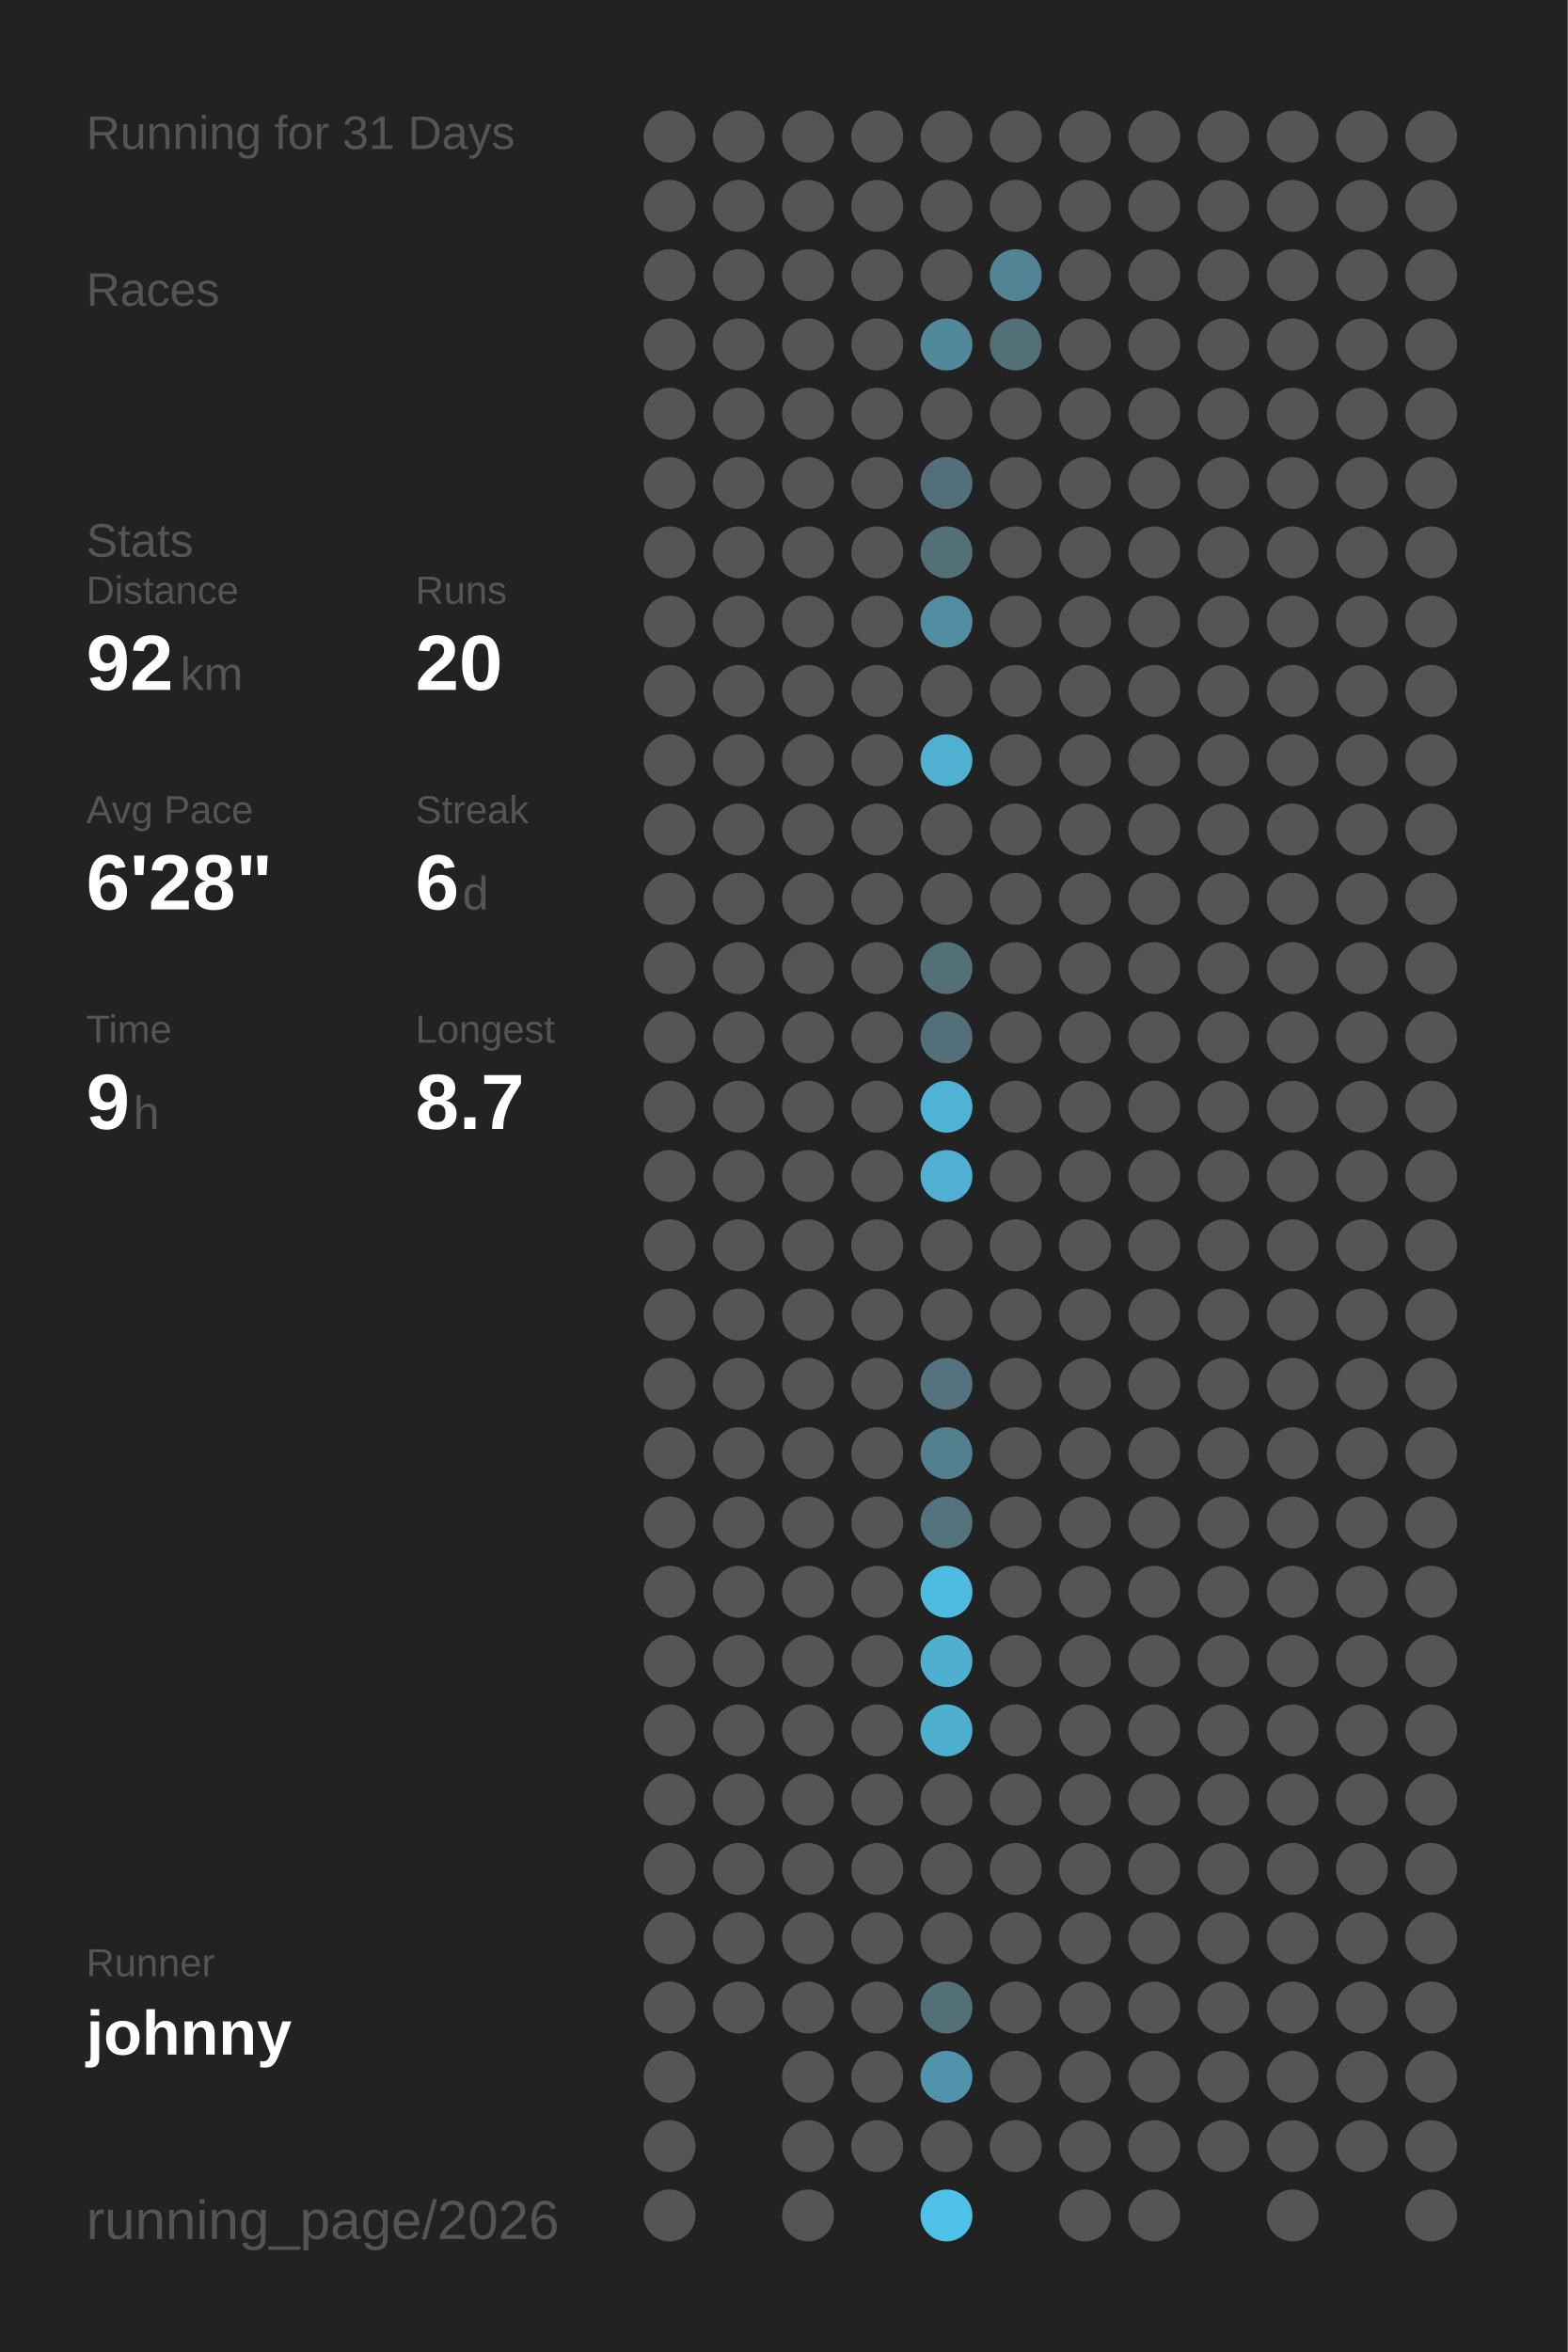
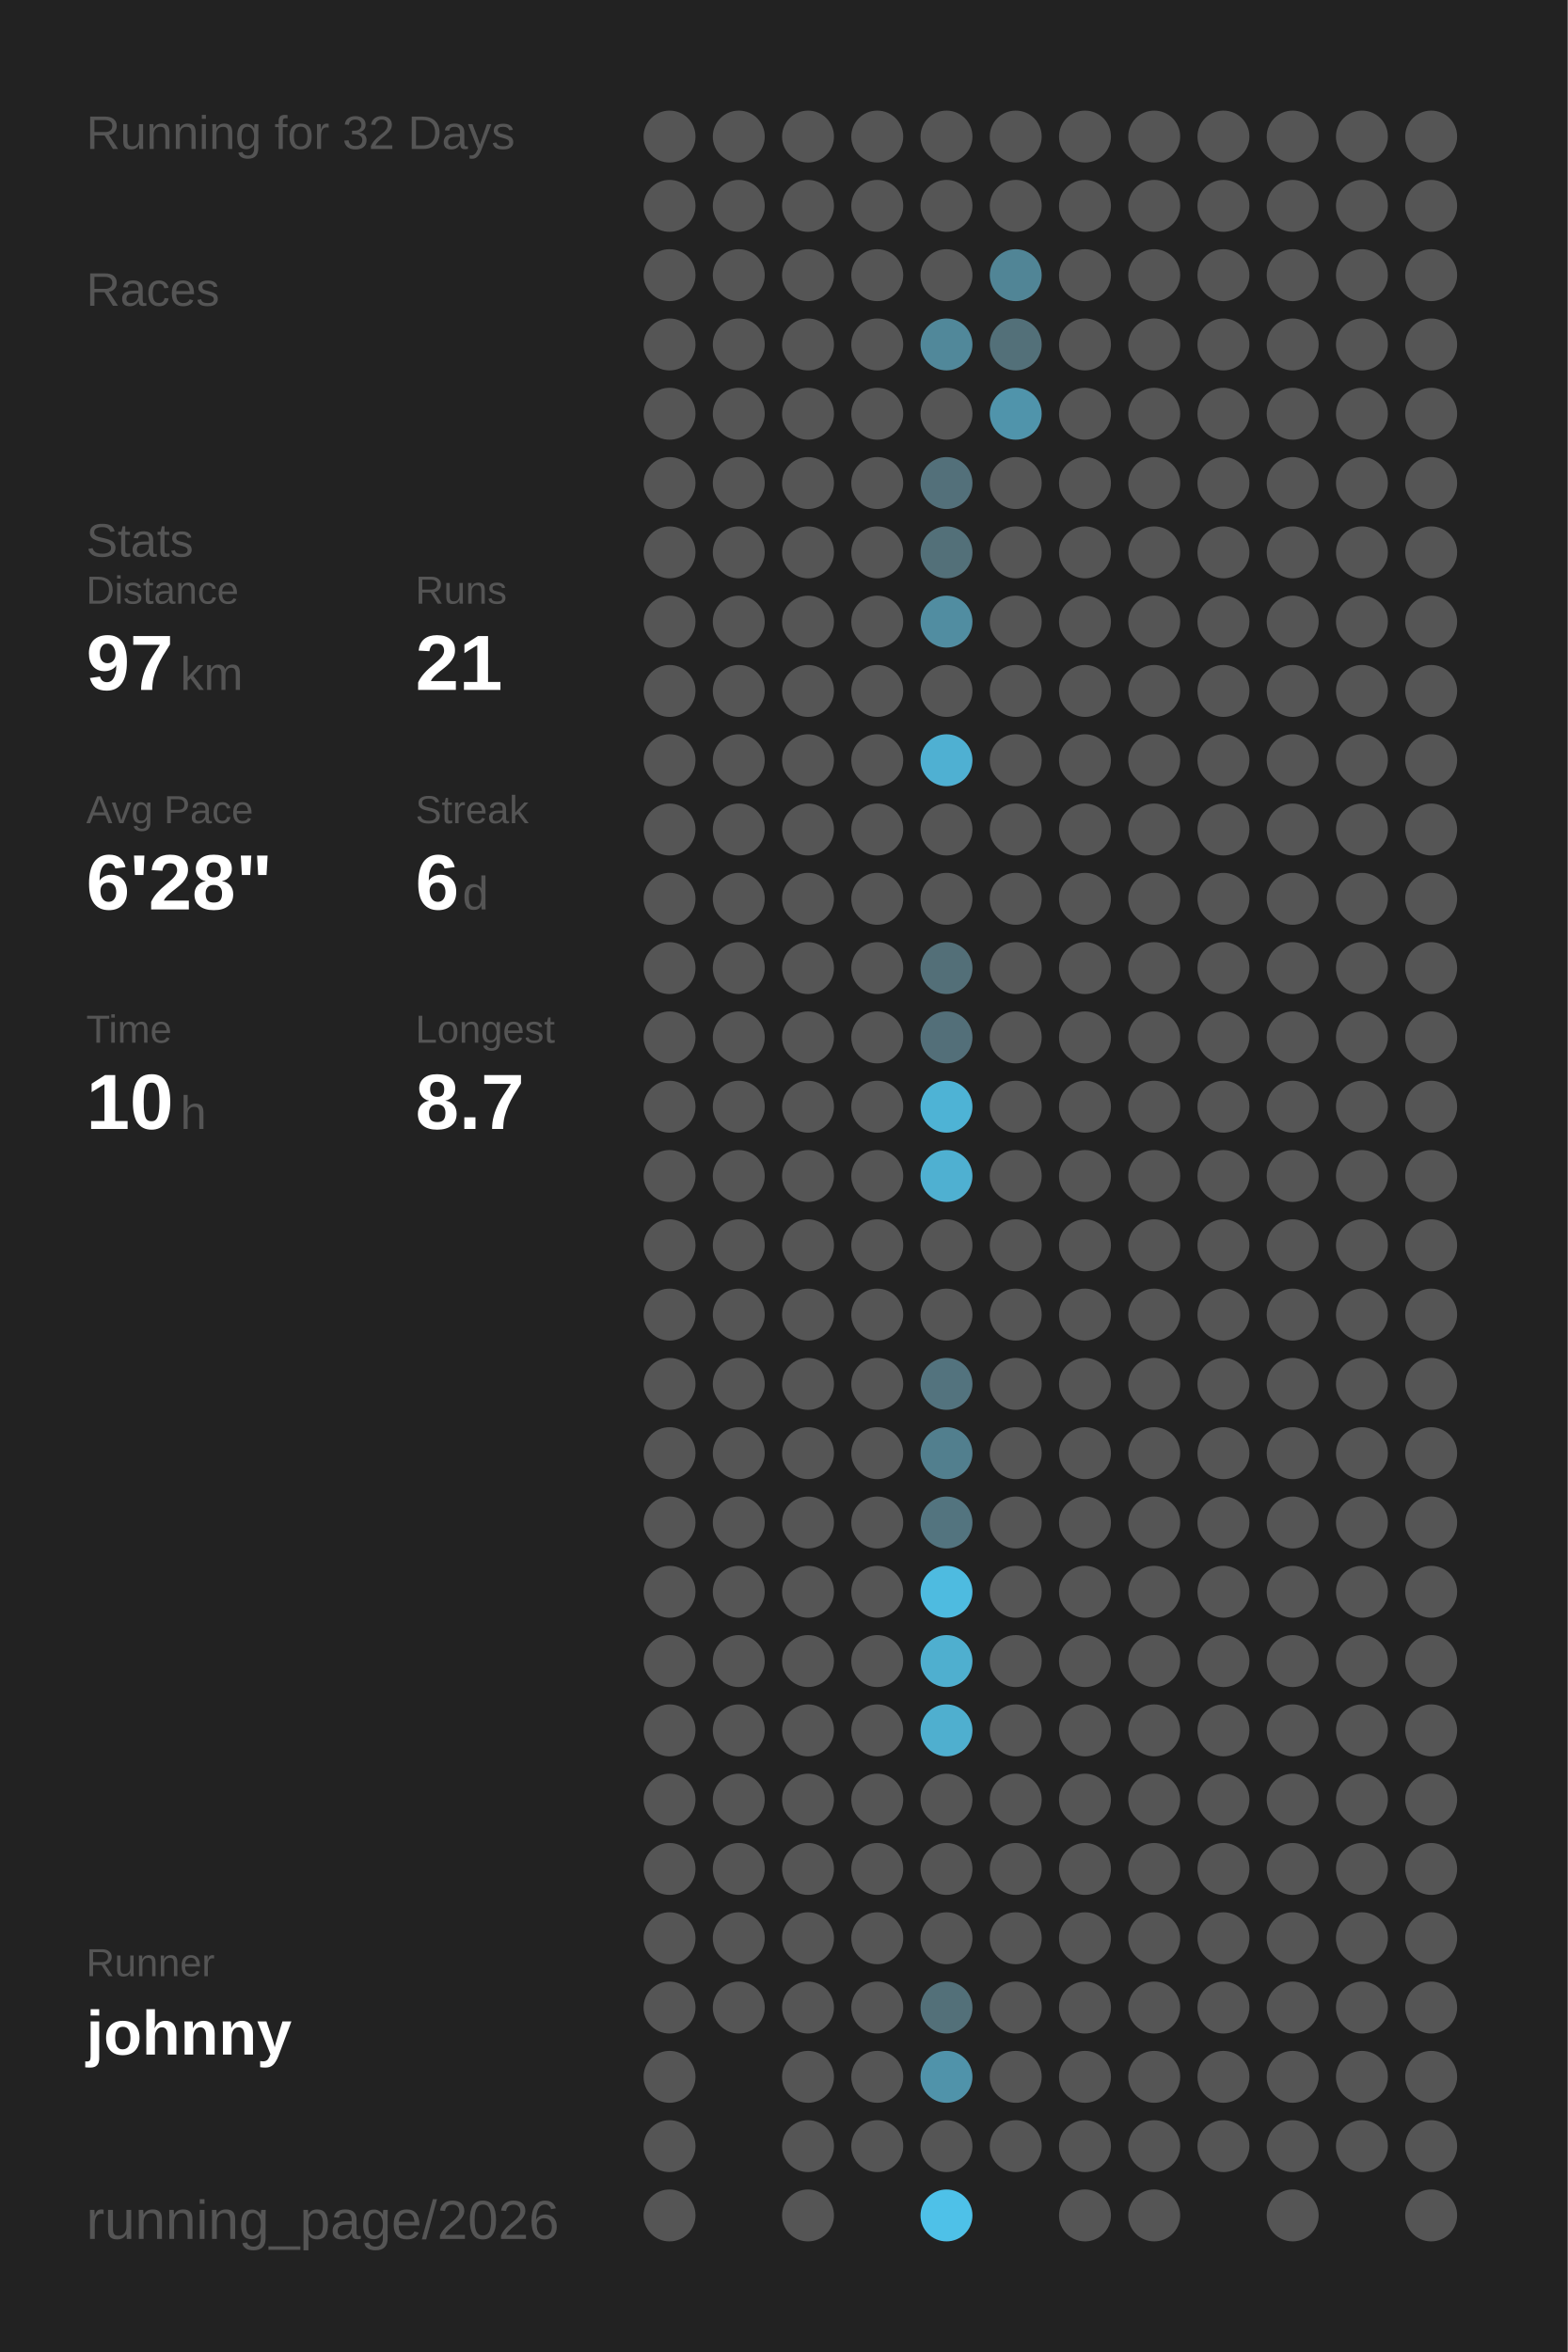
<svg xmlns="http://www.w3.org/2000/svg" baseProfile="full" height="300mm" version="1.1" viewBox="0,0,200,300" width="200mm">
  <defs />
  <rect fill="#222222" height="300" width="200" x="0" y="0" />
-   <text fill="#555555" style="font-size:6px; font-family:Arial;" x="11" y="19">Running for 31 Days</text>
+   <text fill="#555555" style="font-size:6px; font-family:Arial;" x="11" y="19">Running for 32 Days</text>
  <text fill="#555555" style="font-size:6px; font-family:Arial;" x="11" y="39">Races</text>
  <text fill="#555555" style="font-size:6px; font-family:Arial;" x="11" y="71">Stats</text>
  <text fill="#555555" style="font-size:5px; font-family:Arial;" x="11" y="77">Distance</text>
-   <text fill="#FFFFFF" style="font-size:10px; font-family:Arial; font-weight:bold;" x="11" y="88">92</text>
+   <text fill="#FFFFFF" style="font-size:10px; font-family:Arial; font-weight:bold;" x="11" y="88">97</text>
  <text fill="#555555" style="font-size:6px; font-family:Arial;" x="23" y="88">km</text>
  <text fill="#555555" style="font-size:5px; font-family:Arial;" x="53" y="77">Runs</text>
-   <text fill="#FFFFFF" style="font-size:10px; font-family:Arial; font-weight:bold;" x="53" y="88">20</text>
+   <text fill="#FFFFFF" style="font-size:10px; font-family:Arial; font-weight:bold;" x="53" y="88">21</text>
  <text fill="#555555" style="font-size:5px; font-family:Arial;" x="11" y="105">Avg Pace</text>
  <text fill="#FFFFFF" style="font-size:10px; font-family:Arial; font-weight:bold;" x="11" y="116">6'28"</text>
  <text fill="#555555" style="font-size:5px; font-family:Arial;" x="53" y="105">Streak</text>
  <text fill="#FFFFFF" style="font-size:10px; font-family:Arial; font-weight:bold;" x="53" y="116">6</text>
  <text fill="#555555" style="font-size:6px; font-family:Arial;" x="59" y="116">d</text>
  <text fill="#555555" style="font-size:5px; font-family:Arial;" x="11" y="133">Time</text>
-   <text fill="#FFFFFF" style="font-size:10px; font-family:Arial; font-weight:bold;" x="11" y="144">9</text>
-   <text fill="#555555" style="font-size:6px; font-family:Arial;" x="17" y="144">h</text>
+   <text fill="#FFFFFF" style="font-size:10px; font-family:Arial; font-weight:bold;" x="11" y="144">10</text>
+   <text fill="#555555" style="font-size:6px; font-family:Arial;" x="23" y="144">h</text>
  <text fill="#555555" style="font-size:5px; font-family:Arial;" x="53" y="133">Longest</text>
  <text fill="#FFFFFF" style="font-size:10px; font-family:Arial; font-weight:bold;" x="53" y="144">8.7</text>
  <text fill="#555555" style="font-size:5px; font-family:Arial;" x="11" y="252.065">Runner</text>
  <text fill="#FFFFFF" style="font-size:8px; font-family:Arial; font-weight:bold;" x="11" y="262.065">johnny</text>
  <text fill="#555555" style="font-size:7px; font-family:Arial;" x="11" y="285.581">running_page/2026</text>
  <circle cx="85.417" cy="17.419" fill="#555555" r="3.312" />
  <circle cx="85.417" cy="26.258" fill="#555555" r="3.312" />
  <circle cx="85.417" cy="35.097" fill="#555555" r="3.312" />
  <circle cx="85.417" cy="43.935" fill="#555555" r="3.312" />
  <circle cx="85.417" cy="52.774" fill="#555555" r="3.312" />
  <circle cx="85.417" cy="61.613" fill="#555555" r="3.312" />
  <circle cx="85.417" cy="70.452" fill="#555555" r="3.312" />
  <circle cx="85.417" cy="79.29" fill="#555555" r="3.312" />
  <circle cx="85.417" cy="88.129" fill="#555555" r="3.312" />
  <circle cx="85.417" cy="96.968" fill="#555555" r="3.312" />
  <circle cx="85.417" cy="105.806" fill="#555555" r="3.312" />
  <circle cx="85.417" cy="114.645" fill="#555555" r="3.312" />
  <circle cx="85.417" cy="123.484" fill="#555555" r="3.312" />
  <circle cx="85.417" cy="132.323" fill="#555555" r="3.312" />
  <circle cx="85.417" cy="141.161" fill="#555555" r="3.312" />
  <circle cx="85.417" cy="150" fill="#555555" r="3.312" />
  <circle cx="85.417" cy="158.839" fill="#555555" r="3.312" />
  <circle cx="85.417" cy="167.677" fill="#555555" r="3.312" />
  <circle cx="85.417" cy="176.516" fill="#555555" r="3.312" />
  <circle cx="85.417" cy="185.355" fill="#555555" r="3.312" />
  <circle cx="85.417" cy="194.194" fill="#555555" r="3.312" />
  <circle cx="85.417" cy="203.032" fill="#555555" r="3.312" />
  <circle cx="85.417" cy="211.871" fill="#555555" r="3.312" />
  <circle cx="85.417" cy="220.71" fill="#555555" r="3.312" />
  <circle cx="85.417" cy="229.548" fill="#555555" r="3.312" />
  <circle cx="85.417" cy="238.387" fill="#555555" r="3.312" />
  <circle cx="85.417" cy="247.226" fill="#555555" r="3.312" />
  <circle cx="85.417" cy="256.065" fill="#555555" r="3.312" />
  <circle cx="85.417" cy="264.903" fill="#555555" r="3.312" />
  <circle cx="85.417" cy="273.742" fill="#555555" r="3.312" />
  <circle cx="85.417" cy="282.581" fill="#555555" r="3.312" />
  <circle cx="94.25" cy="17.419" fill="#555555" r="3.312" />
  <circle cx="94.25" cy="26.258" fill="#555555" r="3.312" />
  <circle cx="94.25" cy="35.097" fill="#555555" r="3.312" />
  <circle cx="94.25" cy="43.935" fill="#555555" r="3.312" />
  <circle cx="94.25" cy="52.774" fill="#555555" r="3.312" />
  <circle cx="94.25" cy="61.613" fill="#555555" r="3.312" />
  <circle cx="94.25" cy="70.452" fill="#555555" r="3.312" />
  <circle cx="94.25" cy="79.29" fill="#555555" r="3.312" />
  <circle cx="94.25" cy="88.129" fill="#555555" r="3.312" />
  <circle cx="94.25" cy="96.968" fill="#555555" r="3.312" />
  <circle cx="94.25" cy="105.806" fill="#555555" r="3.312" />
  <circle cx="94.25" cy="114.645" fill="#555555" r="3.312" />
  <circle cx="94.25" cy="123.484" fill="#555555" r="3.312" />
  <circle cx="94.25" cy="132.323" fill="#555555" r="3.312" />
  <circle cx="94.25" cy="141.161" fill="#555555" r="3.312" />
  <circle cx="94.25" cy="150" fill="#555555" r="3.312" />
  <circle cx="94.25" cy="158.839" fill="#555555" r="3.312" />
  <circle cx="94.25" cy="167.677" fill="#555555" r="3.312" />
  <circle cx="94.25" cy="176.516" fill="#555555" r="3.312" />
  <circle cx="94.25" cy="185.355" fill="#555555" r="3.312" />
  <circle cx="94.25" cy="194.194" fill="#555555" r="3.312" />
  <circle cx="94.25" cy="203.032" fill="#555555" r="3.312" />
  <circle cx="94.25" cy="211.871" fill="#555555" r="3.312" />
  <circle cx="94.25" cy="220.71" fill="#555555" r="3.312" />
  <circle cx="94.25" cy="229.548" fill="#555555" r="3.312" />
  <circle cx="94.25" cy="238.387" fill="#555555" r="3.312" />
  <circle cx="94.25" cy="247.226" fill="#555555" r="3.312" />
  <circle cx="94.25" cy="256.065" fill="#555555" r="3.312" />
  <circle cx="103.083" cy="17.419" fill="#555555" r="3.312" />
  <circle cx="103.083" cy="26.258" fill="#555555" r="3.312" />
  <circle cx="103.083" cy="35.097" fill="#555555" r="3.312" />
  <circle cx="103.083" cy="43.935" fill="#555555" r="3.312" />
  <circle cx="103.083" cy="52.774" fill="#555555" r="3.312" />
  <circle cx="103.083" cy="61.613" fill="#555555" r="3.312" />
  <circle cx="103.083" cy="70.452" fill="#555555" r="3.312" />
  <circle cx="103.083" cy="79.29" fill="#555555" r="3.312" />
  <circle cx="103.083" cy="88.129" fill="#555555" r="3.312" />
  <circle cx="103.083" cy="96.968" fill="#555555" r="3.312" />
  <circle cx="103.083" cy="105.806" fill="#555555" r="3.312" />
  <circle cx="103.083" cy="114.645" fill="#555555" r="3.312" />
  <circle cx="103.083" cy="123.484" fill="#555555" r="3.312" />
  <circle cx="103.083" cy="132.323" fill="#555555" r="3.312" />
  <circle cx="103.083" cy="141.161" fill="#555555" r="3.312" />
  <circle cx="103.083" cy="150" fill="#555555" r="3.312" />
  <circle cx="103.083" cy="158.839" fill="#555555" r="3.312" />
  <circle cx="103.083" cy="167.677" fill="#555555" r="3.312" />
  <circle cx="103.083" cy="176.516" fill="#555555" r="3.312" />
  <circle cx="103.083" cy="185.355" fill="#555555" r="3.312" />
  <circle cx="103.083" cy="194.194" fill="#555555" r="3.312" />
  <circle cx="103.083" cy="203.032" fill="#555555" r="3.312" />
  <circle cx="103.083" cy="211.871" fill="#555555" r="3.312" />
  <circle cx="103.083" cy="220.71" fill="#555555" r="3.312" />
  <circle cx="103.083" cy="229.548" fill="#555555" r="3.312" />
  <circle cx="103.083" cy="238.387" fill="#555555" r="3.312" />
  <circle cx="103.083" cy="247.226" fill="#555555" r="3.312" />
  <circle cx="103.083" cy="256.065" fill="#555555" r="3.312" />
  <circle cx="103.083" cy="264.903" fill="#555555" r="3.312" />
  <circle cx="103.083" cy="273.742" fill="#555555" r="3.312" />
  <circle cx="103.083" cy="282.581" fill="#555555" r="3.312" />
  <circle cx="111.917" cy="17.419" fill="#555555" r="3.312" />
  <circle cx="111.917" cy="26.258" fill="#555555" r="3.312" />
  <circle cx="111.917" cy="35.097" fill="#555555" r="3.312" />
  <circle cx="111.917" cy="43.935" fill="#555555" r="3.312" />
  <circle cx="111.917" cy="52.774" fill="#555555" r="3.312" />
  <circle cx="111.917" cy="61.613" fill="#555555" r="3.312" />
  <circle cx="111.917" cy="70.452" fill="#555555" r="3.312" />
  <circle cx="111.917" cy="79.29" fill="#555555" r="3.312" />
  <circle cx="111.917" cy="88.129" fill="#555555" r="3.312" />
  <circle cx="111.917" cy="96.968" fill="#555555" r="3.312" />
  <circle cx="111.917" cy="105.806" fill="#555555" r="3.312" />
  <circle cx="111.917" cy="114.645" fill="#555555" r="3.312" />
  <circle cx="111.917" cy="123.484" fill="#555555" r="3.312" />
  <circle cx="111.917" cy="132.323" fill="#555555" r="3.312" />
  <circle cx="111.917" cy="141.161" fill="#555555" r="3.312" />
  <circle cx="111.917" cy="150" fill="#555555" r="3.312" />
  <circle cx="111.917" cy="158.839" fill="#555555" r="3.312" />
  <circle cx="111.917" cy="167.677" fill="#555555" r="3.312" />
  <circle cx="111.917" cy="176.516" fill="#555555" r="3.312" />
  <circle cx="111.917" cy="185.355" fill="#555555" r="3.312" />
  <circle cx="111.917" cy="194.194" fill="#555555" r="3.312" />
  <circle cx="111.917" cy="203.032" fill="#555555" r="3.312" />
  <circle cx="111.917" cy="211.871" fill="#555555" r="3.312" />
  <circle cx="111.917" cy="220.71" fill="#555555" r="3.312" />
  <circle cx="111.917" cy="229.548" fill="#555555" r="3.312" />
  <circle cx="111.917" cy="238.387" fill="#555555" r="3.312" />
  <circle cx="111.917" cy="247.226" fill="#555555" r="3.312" />
  <circle cx="111.917" cy="256.065" fill="#555555" r="3.312" />
  <circle cx="111.917" cy="264.903" fill="#555555" r="3.312" />
  <circle cx="111.917" cy="273.742" fill="#555555" r="3.312" />
  <circle cx="120.75" cy="17.419" fill="#555555" r="3.312" />
  <circle cx="120.75" cy="26.258" fill="#555555" r="3.312" />
  <circle cx="120.75" cy="35.097" fill="#555555" r="3.312" />
  <circle cx="120.75" cy="43.935" fill="#51889a" r="3.312" />
  <circle cx="120.75" cy="52.774" fill="#555555" r="3.312" />
  <circle cx="120.75" cy="61.613" fill="#53707a" r="3.312" />
  <circle cx="120.75" cy="70.452" fill="#537079" r="3.312" />
  <circle cx="120.75" cy="79.29" fill="#518da1" r="3.312" />
  <circle cx="120.75" cy="88.129" fill="#555555" r="3.312" />
  <circle cx="120.75" cy="96.968" fill="#4fb0d2" r="3.312" />
  <circle cx="120.75" cy="105.806" fill="#555555" r="3.312" />
  <circle cx="120.75" cy="114.645" fill="#555555" r="3.312" />
  <circle cx="120.75" cy="123.484" fill="#536f78" r="3.312" />
  <circle cx="120.75" cy="132.323" fill="#536f79" r="3.312" />
  <circle cx="120.75" cy="141.161" fill="#4eb3d5" r="3.312" />
  <circle cx="120.75" cy="150" fill="#4fb0d1" r="3.312" />
  <circle cx="120.75" cy="158.839" fill="#555555" r="3.312" />
  <circle cx="120.75" cy="167.677" fill="#555555" r="3.312" />
  <circle cx="120.75" cy="176.516" fill="#53737e" r="3.312" />
  <circle cx="120.75" cy="185.355" fill="#527f8e" r="3.312" />
  <circle cx="120.75" cy="194.194" fill="#53747f" r="3.312" />
  <circle cx="120.75" cy="203.032" fill="#4ebbe0" r="3.312" />
  <circle cx="120.75" cy="211.871" fill="#4fafcf" r="3.312" />
  <circle cx="120.75" cy="220.71" fill="#4fafcf" r="3.312" />
  <circle cx="120.75" cy="229.548" fill="#555555" r="3.312" />
  <circle cx="120.75" cy="238.387" fill="#555555" r="3.312" />
  <circle cx="120.75" cy="247.226" fill="#555555" r="3.312" />
  <circle cx="120.75" cy="256.065" fill="#537079" r="3.312" />
  <circle cx="120.75" cy="264.903" fill="#5093aa" r="3.312" />
  <circle cx="120.75" cy="273.742" fill="#555555" r="3.312" />
  <circle cx="120.75" cy="282.581" fill="#4ec1e8" r="3.312" />
  <circle cx="129.583" cy="17.419" fill="#555555" r="3.312" />
  <circle cx="129.583" cy="26.258" fill="#555555" r="3.312" />
  <circle cx="129.583" cy="35.097" fill="#518596" r="3.312" />
  <circle cx="129.583" cy="43.935" fill="#537079" r="3.312" />
-   <circle cx="129.583" cy="52.774" fill="#555555" r="3.312" />
+   <circle cx="129.583" cy="52.774" fill="#5094ab" r="3.312" />
  <circle cx="129.583" cy="61.613" fill="#555555" r="3.312" />
  <circle cx="129.583" cy="70.452" fill="#555555" r="3.312" />
  <circle cx="129.583" cy="79.29" fill="#555555" r="3.312" />
  <circle cx="129.583" cy="88.129" fill="#555555" r="3.312" />
  <circle cx="129.583" cy="96.968" fill="#555555" r="3.312" />
  <circle cx="129.583" cy="105.806" fill="#555555" r="3.312" />
  <circle cx="129.583" cy="114.645" fill="#555555" r="3.312" />
  <circle cx="129.583" cy="123.484" fill="#555555" r="3.312" />
  <circle cx="129.583" cy="132.323" fill="#555555" r="3.312" />
  <circle cx="129.583" cy="141.161" fill="#555555" r="3.312" />
  <circle cx="129.583" cy="150" fill="#555555" r="3.312" />
  <circle cx="129.583" cy="158.839" fill="#555555" r="3.312" />
  <circle cx="129.583" cy="167.677" fill="#555555" r="3.312" />
  <circle cx="129.583" cy="176.516" fill="#555555" r="3.312" />
  <circle cx="129.583" cy="185.355" fill="#555555" r="3.312" />
  <circle cx="129.583" cy="194.194" fill="#555555" r="3.312" />
  <circle cx="129.583" cy="203.032" fill="#555555" r="3.312" />
  <circle cx="129.583" cy="211.871" fill="#555555" r="3.312" />
  <circle cx="129.583" cy="220.71" fill="#555555" r="3.312" />
  <circle cx="129.583" cy="229.548" fill="#555555" r="3.312" />
  <circle cx="129.583" cy="238.387" fill="#555555" r="3.312" />
  <circle cx="129.583" cy="247.226" fill="#555555" r="3.312" />
  <circle cx="129.583" cy="256.065" fill="#555555" r="3.312" />
  <circle cx="129.583" cy="264.903" fill="#555555" r="3.312" />
  <circle cx="129.583" cy="273.742" fill="#555555" r="3.312" />
  <circle cx="138.417" cy="17.419" fill="#555555" r="3.312" />
  <circle cx="138.417" cy="26.258" fill="#555555" r="3.312" />
  <circle cx="138.417" cy="35.097" fill="#555555" r="3.312" />
  <circle cx="138.417" cy="43.935" fill="#555555" r="3.312" />
  <circle cx="138.417" cy="52.774" fill="#555555" r="3.312" />
  <circle cx="138.417" cy="61.613" fill="#555555" r="3.312" />
  <circle cx="138.417" cy="70.452" fill="#555555" r="3.312" />
  <circle cx="138.417" cy="79.29" fill="#555555" r="3.312" />
  <circle cx="138.417" cy="88.129" fill="#555555" r="3.312" />
  <circle cx="138.417" cy="96.968" fill="#555555" r="3.312" />
  <circle cx="138.417" cy="105.806" fill="#555555" r="3.312" />
  <circle cx="138.417" cy="114.645" fill="#555555" r="3.312" />
  <circle cx="138.417" cy="123.484" fill="#555555" r="3.312" />
  <circle cx="138.417" cy="132.323" fill="#555555" r="3.312" />
  <circle cx="138.417" cy="141.161" fill="#555555" r="3.312" />
  <circle cx="138.417" cy="150" fill="#555555" r="3.312" />
  <circle cx="138.417" cy="158.839" fill="#555555" r="3.312" />
  <circle cx="138.417" cy="167.677" fill="#555555" r="3.312" />
  <circle cx="138.417" cy="176.516" fill="#555555" r="3.312" />
  <circle cx="138.417" cy="185.355" fill="#555555" r="3.312" />
  <circle cx="138.417" cy="194.194" fill="#555555" r="3.312" />
  <circle cx="138.417" cy="203.032" fill="#555555" r="3.312" />
  <circle cx="138.417" cy="211.871" fill="#555555" r="3.312" />
  <circle cx="138.417" cy="220.71" fill="#555555" r="3.312" />
  <circle cx="138.417" cy="229.548" fill="#555555" r="3.312" />
  <circle cx="138.417" cy="238.387" fill="#555555" r="3.312" />
  <circle cx="138.417" cy="247.226" fill="#555555" r="3.312" />
  <circle cx="138.417" cy="256.065" fill="#555555" r="3.312" />
  <circle cx="138.417" cy="264.903" fill="#555555" r="3.312" />
  <circle cx="138.417" cy="273.742" fill="#555555" r="3.312" />
  <circle cx="138.417" cy="282.581" fill="#555555" r="3.312" />
  <circle cx="147.25" cy="17.419" fill="#555555" r="3.312" />
  <circle cx="147.25" cy="26.258" fill="#555555" r="3.312" />
  <circle cx="147.25" cy="35.097" fill="#555555" r="3.312" />
  <circle cx="147.25" cy="43.935" fill="#555555" r="3.312" />
  <circle cx="147.25" cy="52.774" fill="#555555" r="3.312" />
  <circle cx="147.25" cy="61.613" fill="#555555" r="3.312" />
  <circle cx="147.25" cy="70.452" fill="#555555" r="3.312" />
  <circle cx="147.25" cy="79.29" fill="#555555" r="3.312" />
  <circle cx="147.25" cy="88.129" fill="#555555" r="3.312" />
  <circle cx="147.25" cy="96.968" fill="#555555" r="3.312" />
  <circle cx="147.25" cy="105.806" fill="#555555" r="3.312" />
  <circle cx="147.25" cy="114.645" fill="#555555" r="3.312" />
  <circle cx="147.25" cy="123.484" fill="#555555" r="3.312" />
  <circle cx="147.25" cy="132.323" fill="#555555" r="3.312" />
  <circle cx="147.25" cy="141.161" fill="#555555" r="3.312" />
  <circle cx="147.25" cy="150" fill="#555555" r="3.312" />
  <circle cx="147.25" cy="158.839" fill="#555555" r="3.312" />
  <circle cx="147.25" cy="167.677" fill="#555555" r="3.312" />
  <circle cx="147.25" cy="176.516" fill="#555555" r="3.312" />
  <circle cx="147.25" cy="185.355" fill="#555555" r="3.312" />
  <circle cx="147.25" cy="194.194" fill="#555555" r="3.312" />
  <circle cx="147.25" cy="203.032" fill="#555555" r="3.312" />
  <circle cx="147.25" cy="211.871" fill="#555555" r="3.312" />
  <circle cx="147.25" cy="220.71" fill="#555555" r="3.312" />
  <circle cx="147.25" cy="229.548" fill="#555555" r="3.312" />
  <circle cx="147.25" cy="238.387" fill="#555555" r="3.312" />
  <circle cx="147.25" cy="247.226" fill="#555555" r="3.312" />
  <circle cx="147.25" cy="256.065" fill="#555555" r="3.312" />
  <circle cx="147.25" cy="264.903" fill="#555555" r="3.312" />
  <circle cx="147.25" cy="273.742" fill="#555555" r="3.312" />
  <circle cx="147.25" cy="282.581" fill="#555555" r="3.312" />
  <circle cx="156.083" cy="17.419" fill="#555555" r="3.312" />
  <circle cx="156.083" cy="26.258" fill="#555555" r="3.312" />
  <circle cx="156.083" cy="35.097" fill="#555555" r="3.312" />
  <circle cx="156.083" cy="43.935" fill="#555555" r="3.312" />
  <circle cx="156.083" cy="52.774" fill="#555555" r="3.312" />
  <circle cx="156.083" cy="61.613" fill="#555555" r="3.312" />
  <circle cx="156.083" cy="70.452" fill="#555555" r="3.312" />
  <circle cx="156.083" cy="79.29" fill="#555555" r="3.312" />
  <circle cx="156.083" cy="88.129" fill="#555555" r="3.312" />
  <circle cx="156.083" cy="96.968" fill="#555555" r="3.312" />
  <circle cx="156.083" cy="105.806" fill="#555555" r="3.312" />
  <circle cx="156.083" cy="114.645" fill="#555555" r="3.312" />
  <circle cx="156.083" cy="123.484" fill="#555555" r="3.312" />
  <circle cx="156.083" cy="132.323" fill="#555555" r="3.312" />
  <circle cx="156.083" cy="141.161" fill="#555555" r="3.312" />
  <circle cx="156.083" cy="150" fill="#555555" r="3.312" />
  <circle cx="156.083" cy="158.839" fill="#555555" r="3.312" />
  <circle cx="156.083" cy="167.677" fill="#555555" r="3.312" />
  <circle cx="156.083" cy="176.516" fill="#555555" r="3.312" />
  <circle cx="156.083" cy="185.355" fill="#555555" r="3.312" />
  <circle cx="156.083" cy="194.194" fill="#555555" r="3.312" />
  <circle cx="156.083" cy="203.032" fill="#555555" r="3.312" />
  <circle cx="156.083" cy="211.871" fill="#555555" r="3.312" />
  <circle cx="156.083" cy="220.71" fill="#555555" r="3.312" />
  <circle cx="156.083" cy="229.548" fill="#555555" r="3.312" />
  <circle cx="156.083" cy="238.387" fill="#555555" r="3.312" />
  <circle cx="156.083" cy="247.226" fill="#555555" r="3.312" />
  <circle cx="156.083" cy="256.065" fill="#555555" r="3.312" />
  <circle cx="156.083" cy="264.903" fill="#555555" r="3.312" />
  <circle cx="156.083" cy="273.742" fill="#555555" r="3.312" />
  <circle cx="164.917" cy="17.419" fill="#555555" r="3.312" />
  <circle cx="164.917" cy="26.258" fill="#555555" r="3.312" />
  <circle cx="164.917" cy="35.097" fill="#555555" r="3.312" />
  <circle cx="164.917" cy="43.935" fill="#555555" r="3.312" />
  <circle cx="164.917" cy="52.774" fill="#555555" r="3.312" />
  <circle cx="164.917" cy="61.613" fill="#555555" r="3.312" />
  <circle cx="164.917" cy="70.452" fill="#555555" r="3.312" />
  <circle cx="164.917" cy="79.29" fill="#555555" r="3.312" />
  <circle cx="164.917" cy="88.129" fill="#555555" r="3.312" />
  <circle cx="164.917" cy="96.968" fill="#555555" r="3.312" />
  <circle cx="164.917" cy="105.806" fill="#555555" r="3.312" />
  <circle cx="164.917" cy="114.645" fill="#555555" r="3.312" />
  <circle cx="164.917" cy="123.484" fill="#555555" r="3.312" />
  <circle cx="164.917" cy="132.323" fill="#555555" r="3.312" />
  <circle cx="164.917" cy="141.161" fill="#555555" r="3.312" />
  <circle cx="164.917" cy="150" fill="#555555" r="3.312" />
  <circle cx="164.917" cy="158.839" fill="#555555" r="3.312" />
  <circle cx="164.917" cy="167.677" fill="#555555" r="3.312" />
  <circle cx="164.917" cy="176.516" fill="#555555" r="3.312" />
  <circle cx="164.917" cy="185.355" fill="#555555" r="3.312" />
  <circle cx="164.917" cy="194.194" fill="#555555" r="3.312" />
  <circle cx="164.917" cy="203.032" fill="#555555" r="3.312" />
  <circle cx="164.917" cy="211.871" fill="#555555" r="3.312" />
  <circle cx="164.917" cy="220.71" fill="#555555" r="3.312" />
  <circle cx="164.917" cy="229.548" fill="#555555" r="3.312" />
  <circle cx="164.917" cy="238.387" fill="#555555" r="3.312" />
  <circle cx="164.917" cy="247.226" fill="#555555" r="3.312" />
  <circle cx="164.917" cy="256.065" fill="#555555" r="3.312" />
  <circle cx="164.917" cy="264.903" fill="#555555" r="3.312" />
  <circle cx="164.917" cy="273.742" fill="#555555" r="3.312" />
  <circle cx="164.917" cy="282.581" fill="#555555" r="3.312" />
  <circle cx="173.75" cy="17.419" fill="#555555" r="3.312" />
  <circle cx="173.75" cy="26.258" fill="#555555" r="3.312" />
  <circle cx="173.75" cy="35.097" fill="#555555" r="3.312" />
  <circle cx="173.75" cy="43.935" fill="#555555" r="3.312" />
  <circle cx="173.75" cy="52.774" fill="#555555" r="3.312" />
  <circle cx="173.75" cy="61.613" fill="#555555" r="3.312" />
  <circle cx="173.75" cy="70.452" fill="#555555" r="3.312" />
  <circle cx="173.75" cy="79.29" fill="#555555" r="3.312" />
  <circle cx="173.75" cy="88.129" fill="#555555" r="3.312" />
  <circle cx="173.75" cy="96.968" fill="#555555" r="3.312" />
  <circle cx="173.75" cy="105.806" fill="#555555" r="3.312" />
  <circle cx="173.75" cy="114.645" fill="#555555" r="3.312" />
  <circle cx="173.75" cy="123.484" fill="#555555" r="3.312" />
  <circle cx="173.75" cy="132.323" fill="#555555" r="3.312" />
  <circle cx="173.75" cy="141.161" fill="#555555" r="3.312" />
  <circle cx="173.75" cy="150" fill="#555555" r="3.312" />
  <circle cx="173.75" cy="158.839" fill="#555555" r="3.312" />
  <circle cx="173.75" cy="167.677" fill="#555555" r="3.312" />
  <circle cx="173.75" cy="176.516" fill="#555555" r="3.312" />
  <circle cx="173.75" cy="185.355" fill="#555555" r="3.312" />
  <circle cx="173.75" cy="194.194" fill="#555555" r="3.312" />
  <circle cx="173.75" cy="203.032" fill="#555555" r="3.312" />
  <circle cx="173.75" cy="211.871" fill="#555555" r="3.312" />
  <circle cx="173.75" cy="220.71" fill="#555555" r="3.312" />
  <circle cx="173.75" cy="229.548" fill="#555555" r="3.312" />
  <circle cx="173.75" cy="238.387" fill="#555555" r="3.312" />
  <circle cx="173.75" cy="247.226" fill="#555555" r="3.312" />
  <circle cx="173.75" cy="256.065" fill="#555555" r="3.312" />
  <circle cx="173.75" cy="264.903" fill="#555555" r="3.312" />
  <circle cx="173.75" cy="273.742" fill="#555555" r="3.312" />
  <circle cx="182.583" cy="17.419" fill="#555555" r="3.312" />
  <circle cx="182.583" cy="26.258" fill="#555555" r="3.312" />
  <circle cx="182.583" cy="35.097" fill="#555555" r="3.312" />
  <circle cx="182.583" cy="43.935" fill="#555555" r="3.312" />
  <circle cx="182.583" cy="52.774" fill="#555555" r="3.312" />
  <circle cx="182.583" cy="61.613" fill="#555555" r="3.312" />
  <circle cx="182.583" cy="70.452" fill="#555555" r="3.312" />
  <circle cx="182.583" cy="79.29" fill="#555555" r="3.312" />
  <circle cx="182.583" cy="88.129" fill="#555555" r="3.312" />
  <circle cx="182.583" cy="96.968" fill="#555555" r="3.312" />
  <circle cx="182.583" cy="105.806" fill="#555555" r="3.312" />
  <circle cx="182.583" cy="114.645" fill="#555555" r="3.312" />
  <circle cx="182.583" cy="123.484" fill="#555555" r="3.312" />
  <circle cx="182.583" cy="132.323" fill="#555555" r="3.312" />
  <circle cx="182.583" cy="141.161" fill="#555555" r="3.312" />
  <circle cx="182.583" cy="150" fill="#555555" r="3.312" />
  <circle cx="182.583" cy="158.839" fill="#555555" r="3.312" />
  <circle cx="182.583" cy="167.677" fill="#555555" r="3.312" />
  <circle cx="182.583" cy="176.516" fill="#555555" r="3.312" />
  <circle cx="182.583" cy="185.355" fill="#555555" r="3.312" />
  <circle cx="182.583" cy="194.194" fill="#555555" r="3.312" />
  <circle cx="182.583" cy="203.032" fill="#555555" r="3.312" />
  <circle cx="182.583" cy="211.871" fill="#555555" r="3.312" />
  <circle cx="182.583" cy="220.71" fill="#555555" r="3.312" />
  <circle cx="182.583" cy="229.548" fill="#555555" r="3.312" />
  <circle cx="182.583" cy="238.387" fill="#555555" r="3.312" />
  <circle cx="182.583" cy="247.226" fill="#555555" r="3.312" />
  <circle cx="182.583" cy="256.065" fill="#555555" r="3.312" />
  <circle cx="182.583" cy="264.903" fill="#555555" r="3.312" />
  <circle cx="182.583" cy="273.742" fill="#555555" r="3.312" />
  <circle cx="182.583" cy="282.581" fill="#555555" r="3.312" />
</svg>
